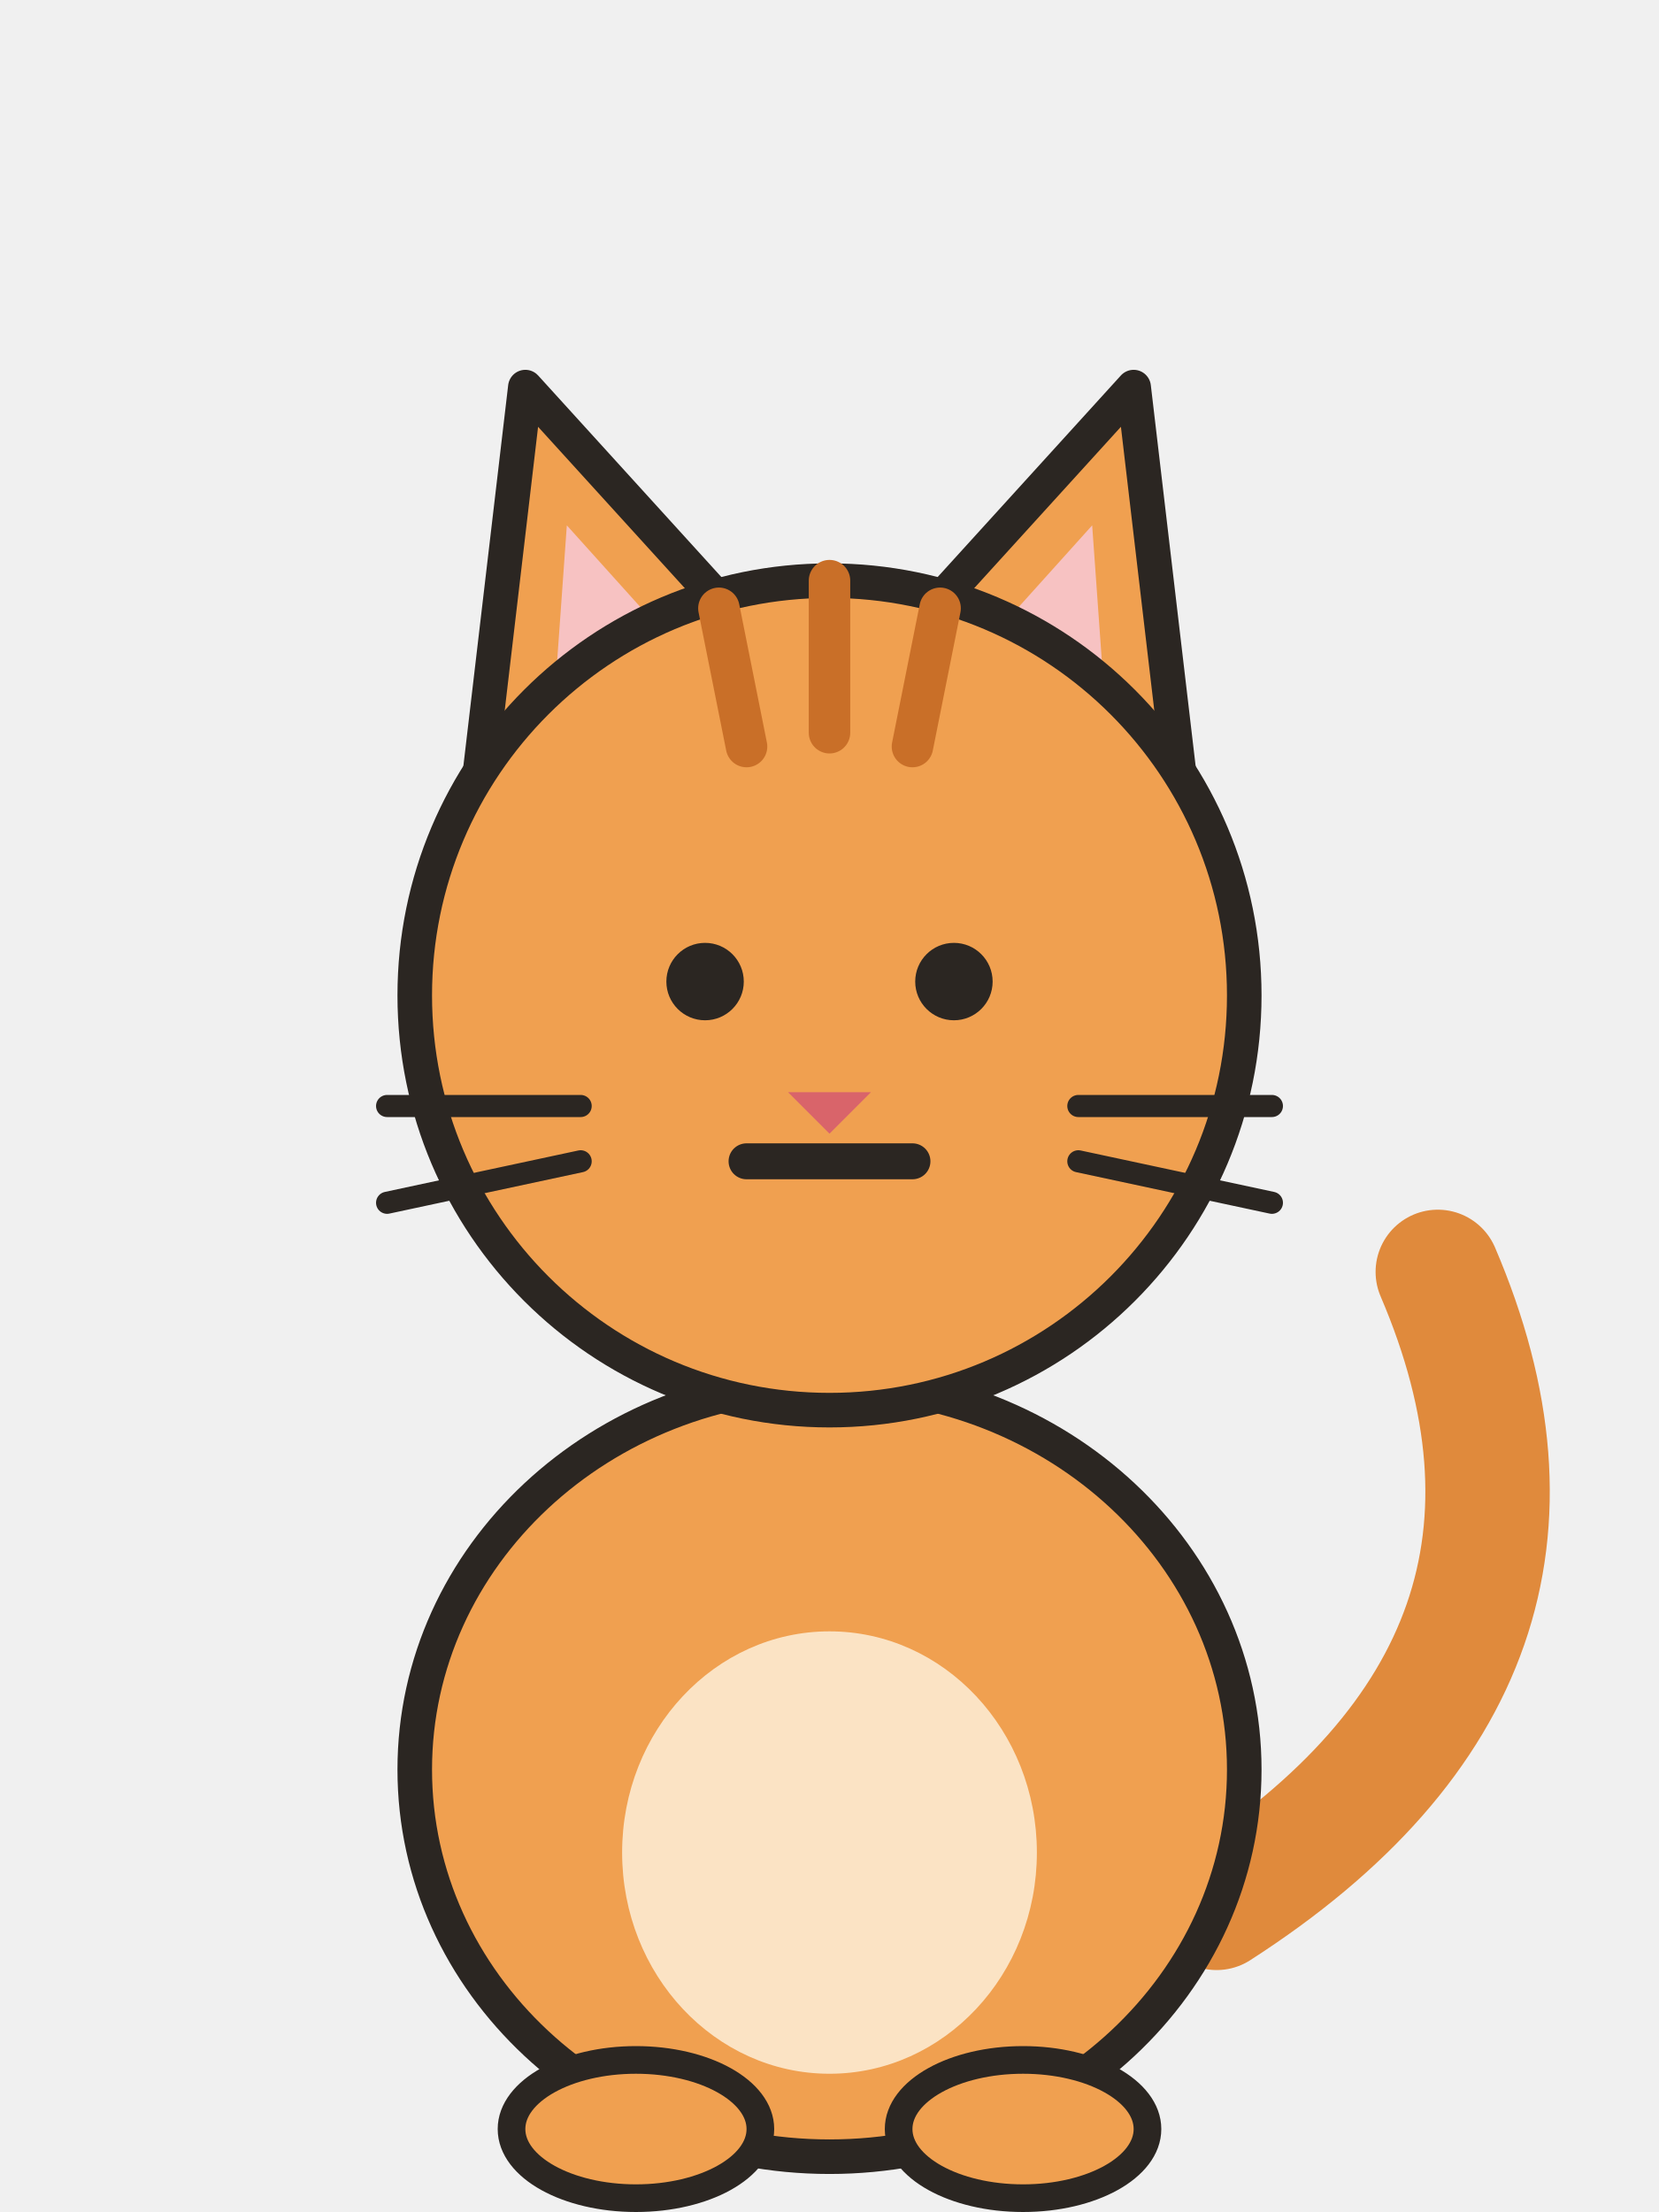
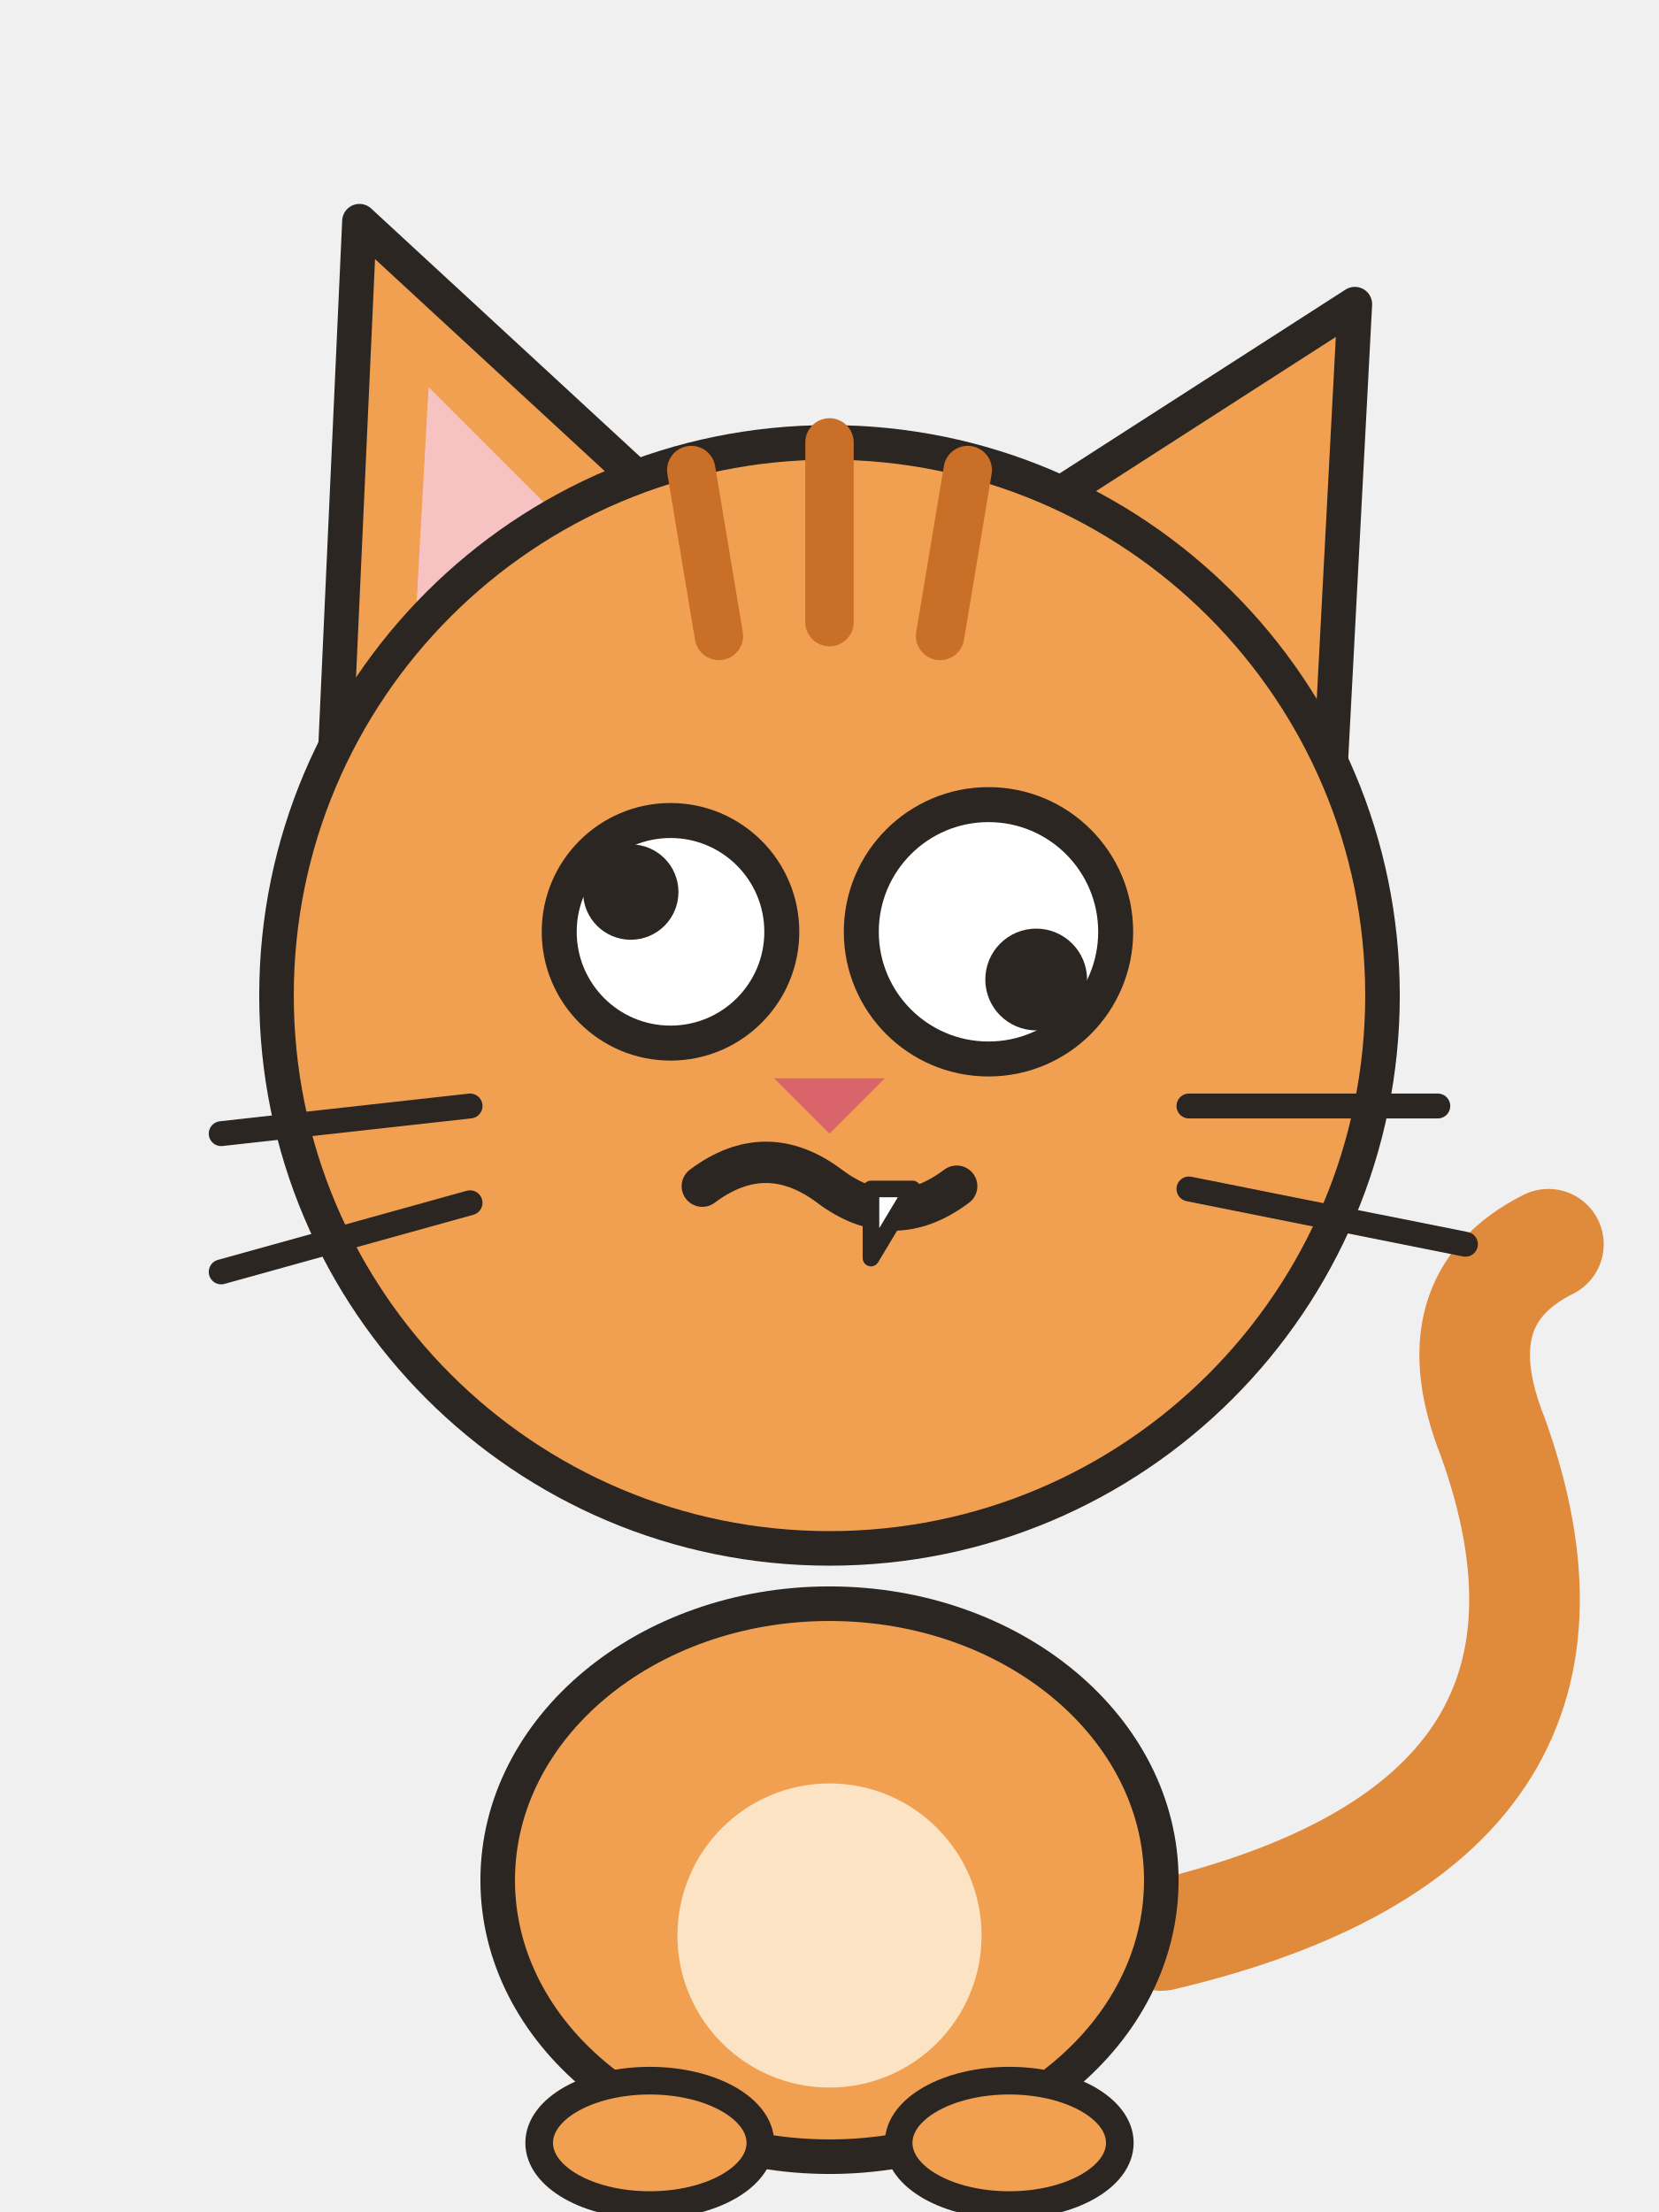
- <svg xmlns="http://www.w3.org/2000/svg" viewBox="0 0 120 160" width="120" height="160">
-   <path d="M88 138 Q116 120 104 92" stroke="#e08a3c" stroke-width="9" stroke-linecap="round" fill="none" />
-   <ellipse cx="60" cy="128" rx="30" ry="28" fill="#f0a050" stroke="#2b2622" stroke-width="2.5" />
-   <ellipse cx="60" cy="134" rx="15" ry="16" fill="#fbe3c4" />
-   <ellipse cx="46" cy="154" rx="9" ry="5" fill="#f0a050" stroke="#2b2622" stroke-width="2" />
-   <ellipse cx="74" cy="154" rx="9" ry="5" fill="#f0a050" stroke="#2b2622" stroke-width="2" />
-   <path d="M34 62 L38 28 L58 50 Z" fill="#f0a050" stroke="#2b2622" stroke-width="2.5" stroke-linejoin="round" />
-   <path d="M86 62 L82 28 L62 50 Z" fill="#f0a050" stroke="#2b2622" stroke-width="2.5" stroke-linejoin="round" />
-   <path d="M40 52 L41 38 L50 48 Z" fill="#f7c2c2" />
-   <path d="M80 52 L79 38 L70 48 Z" fill="#f7c2c2" />
-   <circle cx="60" cy="72" r="30" fill="#f0a050" stroke="#2b2622" stroke-width="2.5" />
-   <path d="M52 44 L54 54 M60 42 L60 53 M68 44 L66 54" stroke="#c96f28" stroke-width="3" stroke-linecap="round" />
-   <path d="M28 80 L42 80 M28 87 L42 84 M92 80 L78 80 M92 87 L78 84" stroke="#2b2622" stroke-width="1.6" stroke-linecap="round" />
-   <circle cx="51" cy="71" r="2.8" fill="#2b2622" />
-   <circle cx="69" cy="71" r="2.8" fill="#2b2622" />
-   <path d="M54 84 L66 84" stroke="#2b2622" stroke-width="2.6" stroke-linecap="round" fill="none" />
-   <path d="M57 79 L63 79 L60 82 Z" fill="#d9646a" />
+ <svg xmlns="http://www.w3.org/2000/svg" overflow="visible" viewBox="0 0 120 160" width="120" height="160">
+   <path d="M84 140 Q118 132 108 104 Q104 94 112 90" stroke="#e08a3c" stroke-width="8" stroke-linecap="round" fill="none" />
+   <ellipse cx="60" cy="136" rx="24" ry="20" fill="#f0a050" stroke="#2b2622" stroke-width="2.5" />
+   <ellipse cx="60" cy="140" rx="11" ry="11" fill="#fbe3c4" />
+   <ellipse cx="47" cy="155" rx="8" ry="4.5" fill="#f0a050" stroke="#2b2622" stroke-width="2" />
+   <ellipse cx="73" cy="155" rx="8" ry="4.5" fill="#f0a050" stroke="#2b2622" stroke-width="2" />
+   <path d="M24 60 L26 16 L52 40 Z" fill="#f0a050" stroke="#2b2622" stroke-width="2.5" stroke-linejoin="round" />
+   <path d="M96 60 L98 22 L70 40 Z" fill="#f0a050" stroke="#2b2622" stroke-width="2.5" stroke-linejoin="round" />
+   <path d="M30 46 L31 28 L43 40 Z" fill="#f7c2c2" />
+   <circle cx="60" cy="72" r="40" fill="#f0a050" stroke="#2b2622" stroke-width="2.5" />
+   <path d="M50 34 L52 46 M60 32 L60 45 M70 34 L68 46" stroke="#c96f28" stroke-width="3.5" stroke-linecap="round" />
+   <path d="M16 82 L34 80 M16 92 L34 87 M104 80 L86 80 M106 90 L86 86" stroke="#2b2622" stroke-width="1.8" stroke-linecap="round" />
+   <circle cx="48.5" cy="67.4" r="8.05" fill="#fff" stroke="#2b2622" stroke-width="2.53" />
+   <circle cx="45.625" cy="64.525" r="3.45" fill="#2b2622" />
+   <circle cx="71.5" cy="67.4" r="9.2" fill="#fff" stroke="#2b2622" stroke-width="2.53" />
+   <circle cx="74.95" cy="70.85" r="3.68" fill="#2b2622" />
+   <path d="M50.8 85.8 Q55.4 82.35 60 85.8 Q64.6 89.25 69.2 85.8" stroke="#2b2622" stroke-width="2.99" stroke-linecap="round" stroke-linejoin="round" fill="none" />
+   <path d="M56 78 L64 78 L60 82 Z" fill="#d9646a" />
+   <path d="M63 86 L63 91 L66 86 Z" fill="#fff" stroke="#2b2622" stroke-width="1.2" stroke-linejoin="round" />
</svg>
